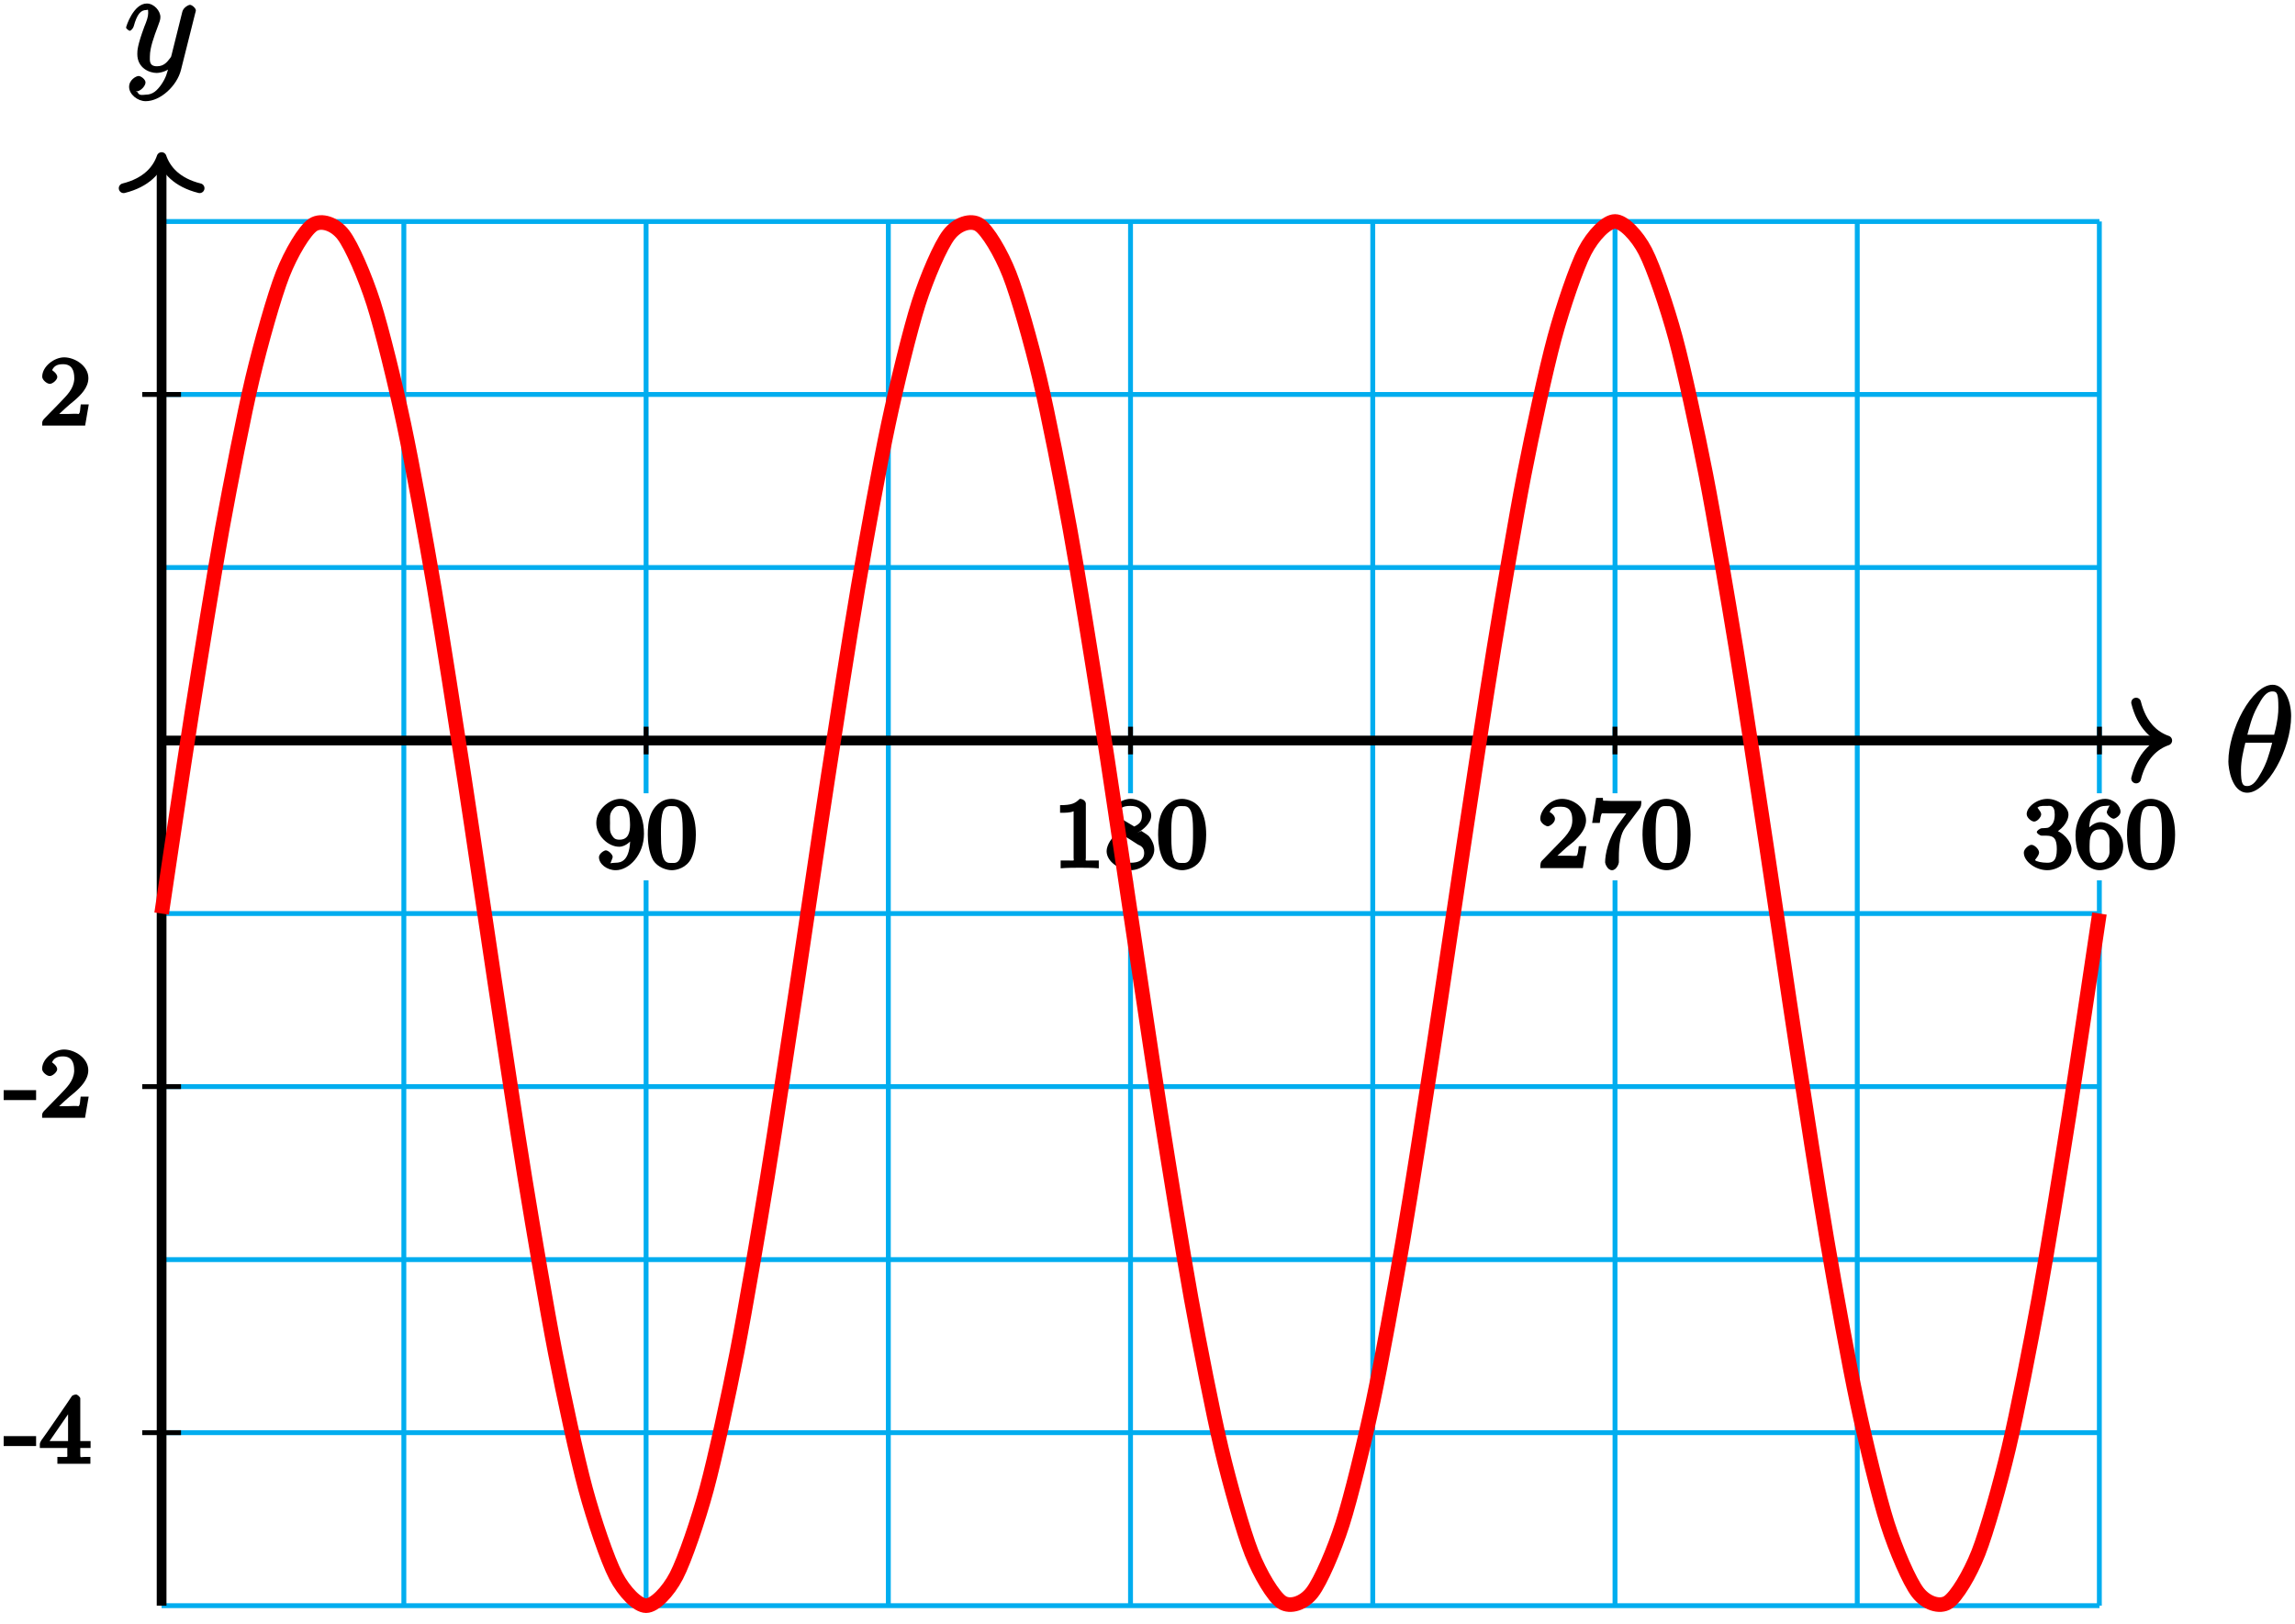
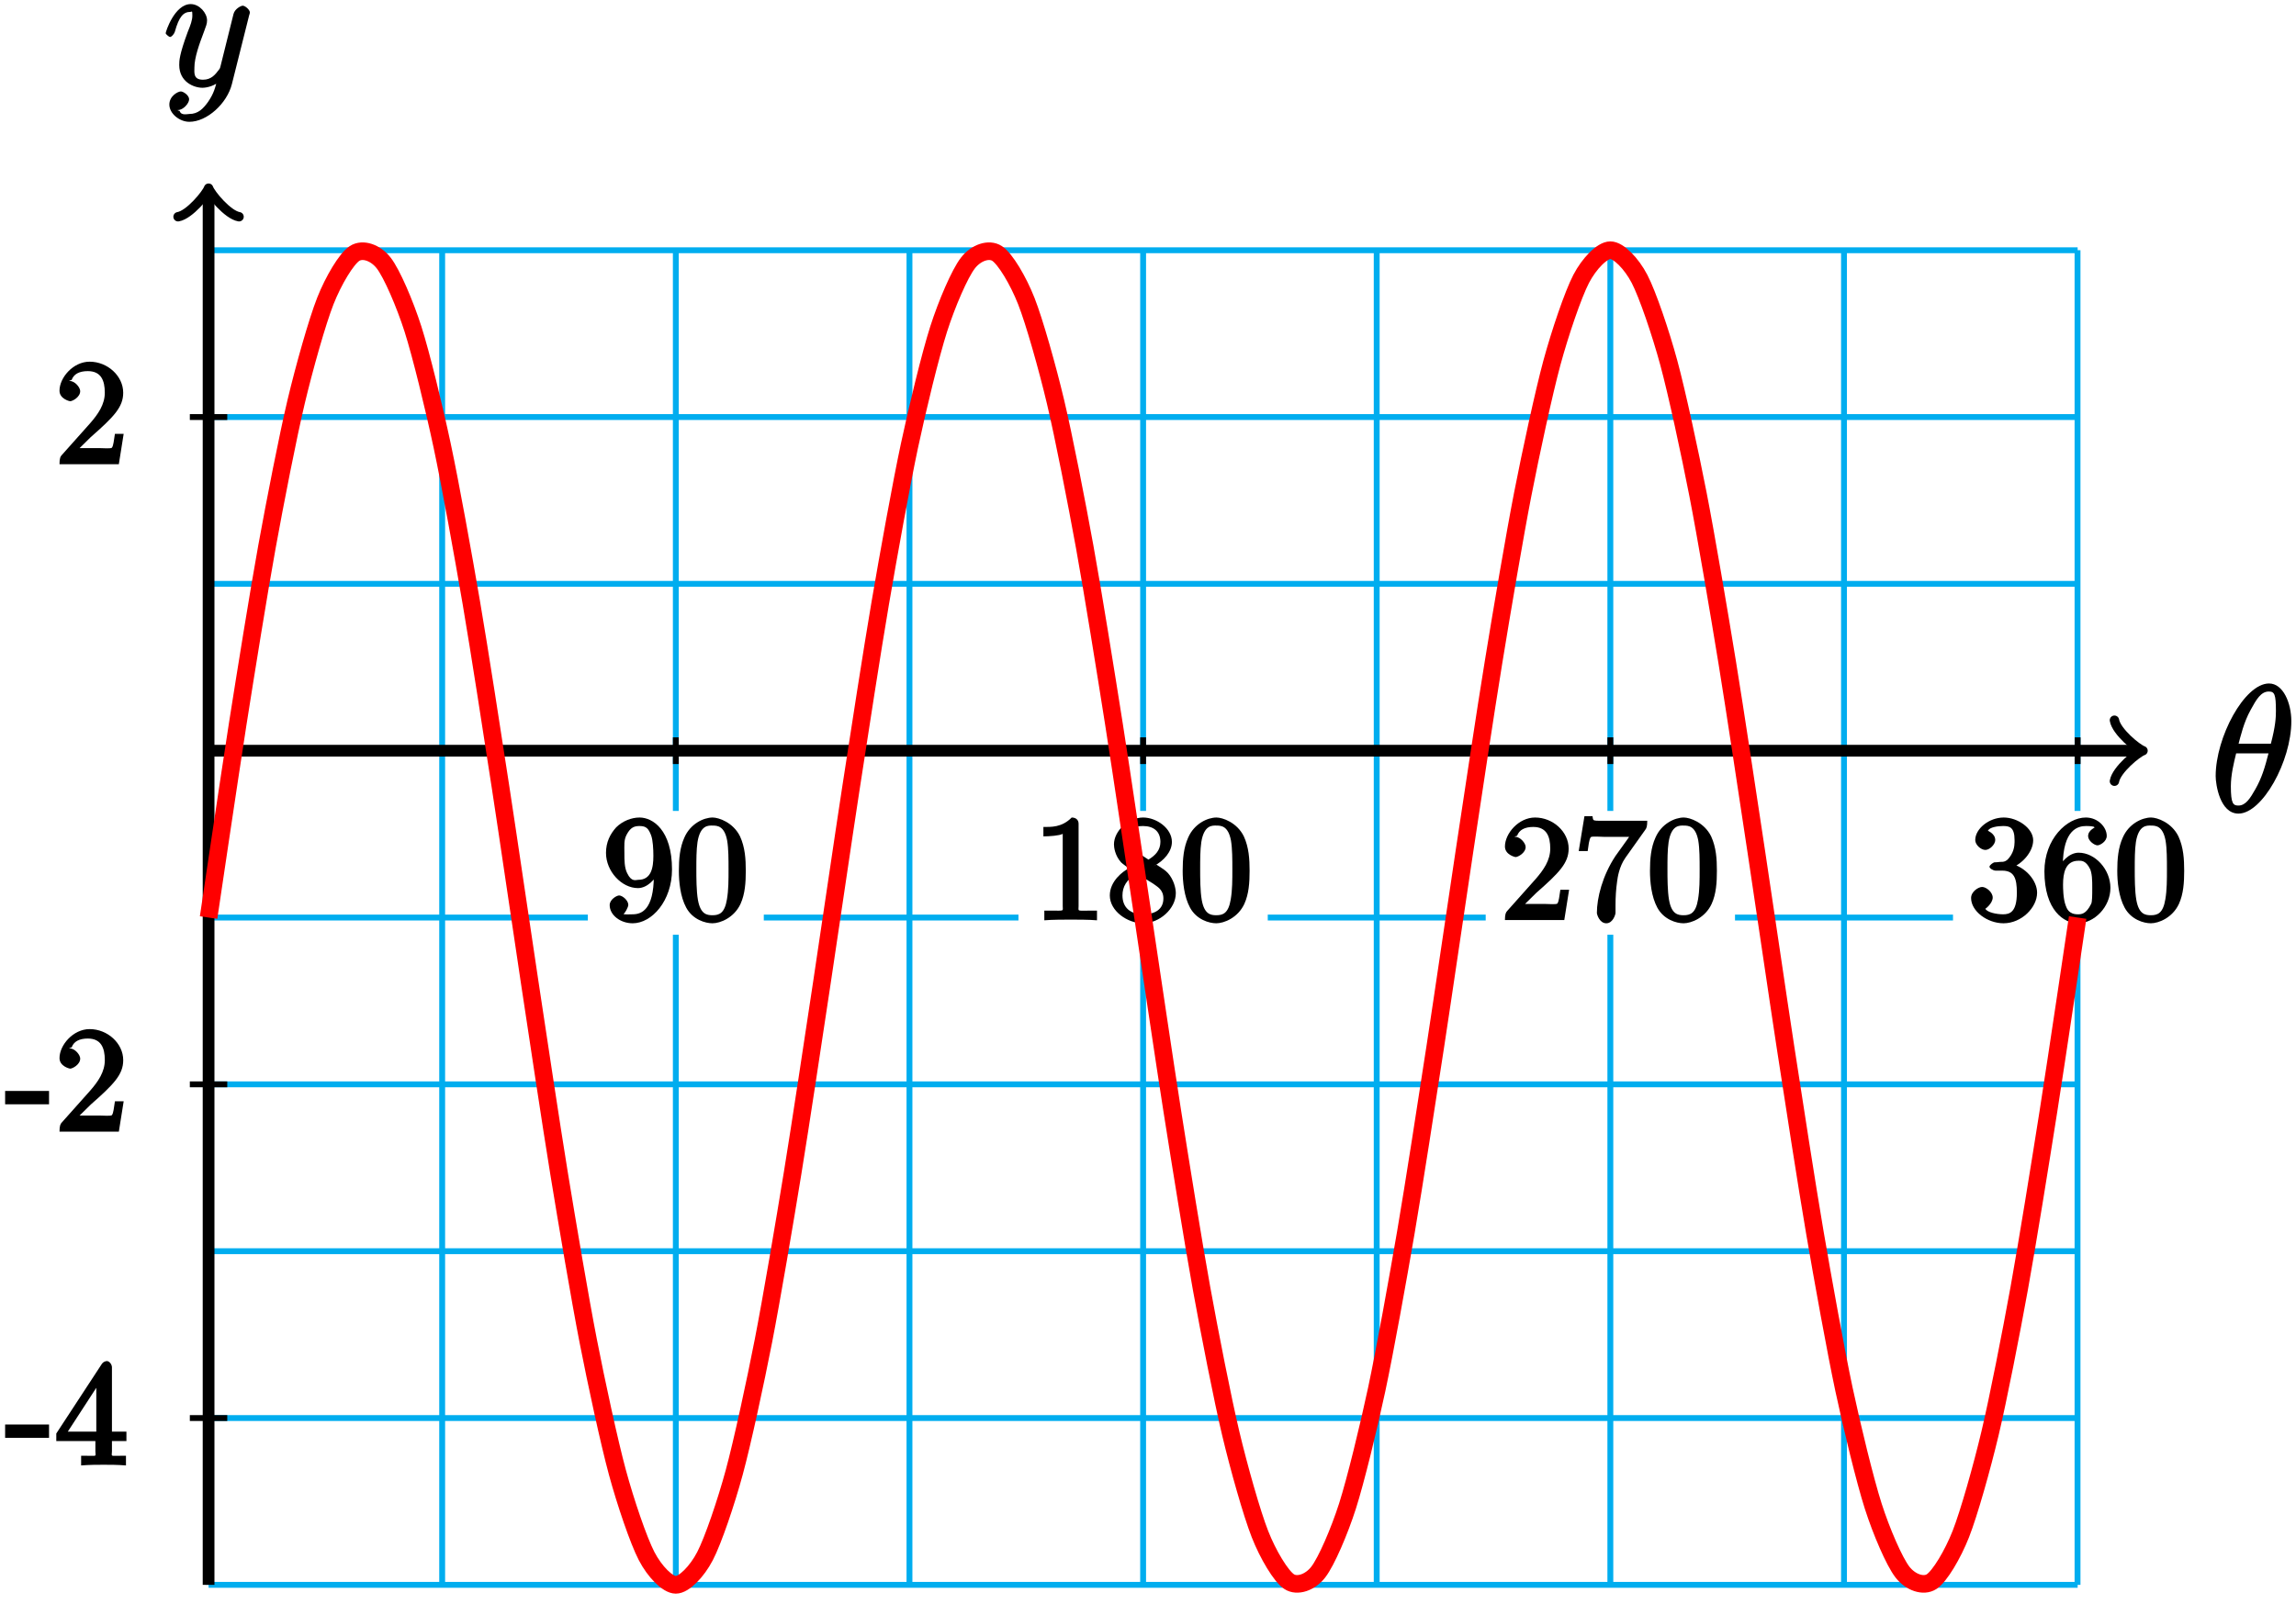
- <svg xmlns="http://www.w3.org/2000/svg" xmlns:xlink="http://www.w3.org/1999/xlink" width="188pt" height="133pt" viewBox="0 0 188 133" version="1.1">
+ <svg xmlns="http://www.w3.org/2000/svg" xmlns:xlink="http://www.w3.org/1999/xlink" width="156pt" height="109pt" viewBox="0 0 156 109" version="1.1">
  <defs>
    <g>
      <symbol overflow="visible" id="glyph0-0">
        <path style="stroke:none;" d="" />
      </symbol>
      <symbol overflow="visible" id="glyph0-1">
        <path style="stroke:none;" d="M 5.453 -6.156 C 5.453 -7.375 4.906 -8.719 3.938 -8.719 C 2.266 -8.719 0.312 -5.062 0.312 -2.422 C 0.312 -1.875 0.594 0.125 1.859 0.125 C 3.484 0.125 5.453 -3.438 5.453 -6.156 Z M 1.828 -4.469 C 2.016 -5.172 2.219 -6.078 2.688 -6.922 C 3.078 -7.641 3.391 -8.172 3.922 -8.172 C 4.312 -8.172 4.406 -7.984 4.406 -6.844 C 4.406 -6.406 4.375 -5.812 4.062 -4.625 L 1.859 -4.625 Z M 3.938 -4.109 C 3.641 -2.938 3.438 -2.297 3.016 -1.547 C 2.672 -0.938 2.359 -0.422 1.859 -0.422 C 1.5 -0.422 1.344 -0.547 1.344 -1.734 C 1.344 -2.516 1.547 -3.328 1.703 -3.969 L 3.906 -3.969 Z M 3.938 -4.109 " />
      </symbol>
      <symbol overflow="visible" id="glyph0-2">
        <path style="stroke:none;" d="M 3.031 1.094 C 2.703 1.547 2.359 1.906 1.766 1.906 C 1.625 1.906 1.203 2.031 1.109 1.703 C 0.906 1.641 0.969 1.641 0.984 1.641 C 1.344 1.641 1.75 1.188 1.75 0.906 C 1.75 0.641 1.359 0.375 1.188 0.375 C 0.984 0.375 0.406 0.688 0.406 1.266 C 0.406 1.875 1.094 2.438 1.766 2.438 C 2.969 2.438 4.328 1.188 4.656 -0.125 L 5.828 -4.797 C 5.844 -4.859 5.875 -4.922 5.875 -5 C 5.875 -5.172 5.562 -5.453 5.391 -5.453 C 5.281 -5.453 4.859 -5.25 4.766 -4.891 L 3.891 -1.375 C 3.828 -1.156 3.875 -1.25 3.781 -1.109 C 3.531 -0.781 3.266 -0.422 2.688 -0.422 C 2.016 -0.422 2.109 -0.922 2.109 -1.25 C 2.109 -1.922 2.438 -2.844 2.766 -3.703 C 2.891 -4.047 2.969 -4.219 2.969 -4.453 C 2.969 -4.953 2.453 -5.562 1.859 -5.562 C 0.766 -5.562 0.156 -3.688 0.156 -3.578 C 0.156 -3.531 0.375 -3.328 0.453 -3.328 C 0.562 -3.328 0.734 -3.531 0.781 -3.688 C 1.062 -4.703 1.359 -5.031 1.828 -5.031 C 1.938 -5.031 1.969 -5.172 1.969 -4.781 C 1.969 -4.469 1.844 -4.125 1.656 -3.672 C 1.078 -2.109 1.078 -1.703 1.078 -1.422 C 1.078 -0.281 2.062 0.125 2.656 0.125 C 3 0.125 3.531 -0.031 3.844 -0.344 L 3.688 -0.516 C 3.516 0.141 3.438 0.5 3.031 1.094 Z M 3.031 1.094 " />
      </symbol>
      <symbol overflow="visible" id="glyph1-0">
        <path style="stroke:none;" d="" />
      </symbol>
      <symbol overflow="visible" id="glyph1-1">
-         <path style="stroke:none;" d="M 2.938 -2.531 C 2.938 -0.594 2.203 -0.438 1.734 -0.438 C 1.562 -0.438 1.281 -0.406 1.312 -0.375 C 1.297 -0.375 1.5 -0.828 1.5 -0.906 C 1.5 -1.141 1.125 -1.453 0.938 -1.453 C 0.797 -1.453 0.375 -1.188 0.375 -0.891 C 0.375 -0.344 1.016 0.172 1.75 0.172 C 2.844 0.172 4.062 -1.094 4.062 -2.812 C 4.062 -4.875 2.953 -5.672 2.141 -5.672 C 1.188 -5.672 0.156 -4.75 0.156 -3.703 C 0.156 -2.672 1.125 -1.75 2.031 -1.75 C 2.594 -1.75 3.109 -2.281 3.312 -2.688 L 2.938 -2.688 Z M 2.062 -2.328 C 1.688 -2.328 1.578 -2.453 1.406 -2.734 C 1.234 -3.031 1.281 -3.297 1.281 -3.703 C 1.281 -4.172 1.234 -4.375 1.438 -4.703 C 1.641 -4.984 1.766 -5.094 2.141 -5.094 C 2.672 -5.094 2.766 -4.625 2.797 -4.578 C 2.906 -4.312 2.922 -3.703 2.922 -3.531 C 2.922 -2.906 2.766 -2.328 2.062 -2.328 Z M 2.062 -2.328 " />
+         <path style="stroke:none;" d="M 3.484 -3.328 L 3.484 -3.016 C 3.484 -0.672 2.625 -0.391 2.047 -0.391 C 1.875 -0.391 1.453 -0.359 1.422 -0.422 C 1.5 -0.422 1.75 -0.875 1.75 -1.031 C 1.75 -1.344 1.344 -1.672 1.125 -1.672 C 0.969 -1.672 0.484 -1.406 0.484 -1.016 C 0.484 -0.344 1.203 0.219 2.047 0.219 C 3.344 0.219 4.719 -1.297 4.719 -3.438 C 4.719 -6.125 3.406 -6.969 2.516 -6.969 C 1.969 -6.969 1.359 -6.734 0.922 -6.297 C 0.516 -5.844 0.234 -5.297 0.234 -4.562 C 0.234 -3.312 1.297 -2.172 2.406 -2.172 C 3.016 -2.172 3.594 -2.75 3.828 -3.328 Z M 2.422 -2.734 C 2.266 -2.734 1.969 -2.562 1.672 -3.188 C 1.484 -3.562 1.484 -4.062 1.484 -4.547 C 1.484 -5.078 1.438 -5.438 1.641 -5.812 C 1.906 -6.312 2.172 -6.391 2.516 -6.391 C 2.984 -6.391 3.125 -6.203 3.297 -5.766 C 3.422 -5.438 3.453 -4.812 3.453 -4.359 C 3.453 -3.531 3.297 -2.734 2.422 -2.734 Z M 2.422 -2.734 " />
      </symbol>
      <symbol overflow="visible" id="glyph1-2">
-         <path style="stroke:none;" d="M 4.078 -2.719 C 4.078 -3.578 3.938 -4.219 3.672 -4.734 C 3.328 -5.438 2.547 -5.672 2.109 -5.672 C 1.109 -5.672 0.609 -4.859 0.5 -4.641 L 0.438 -4.516 C 0.156 -3.922 0.141 -3.141 0.141 -2.719 C 0.141 -2.203 0.219 -1.266 0.594 -0.625 C 0.969 -0.047 1.688 0.172 2.109 0.172 C 2.5 0.172 3.312 -0.016 3.703 -0.797 C 4 -1.375 4.078 -2.203 4.078 -2.719 Z M 2.109 -0.422 C 1.844 -0.422 1.469 -0.359 1.312 -1.203 C 1.219 -1.656 1.219 -2.406 1.219 -2.828 C 1.219 -3.375 1.219 -3.922 1.312 -4.359 C 1.469 -5.172 1.906 -5.078 2.109 -5.078 C 2.375 -5.078 2.734 -5.125 2.906 -4.406 C 3 -3.953 3 -3.359 3 -2.828 C 3 -2.344 3 -1.641 2.906 -1.188 C 2.734 -0.344 2.375 -0.422 2.109 -0.422 Z M 2.109 -0.422 " />
+         <path style="stroke:none;" d="M 4.75 -3.344 C 4.75 -4.141 4.703 -4.938 4.359 -5.688 C 3.891 -6.641 2.906 -6.969 2.5 -6.969 C 1.891 -6.969 0.984 -6.547 0.578 -5.609 C 0.266 -4.922 0.203 -4.141 0.203 -3.344 C 0.203 -2.609 0.297 -1.594 0.703 -0.844 C 1.141 -0.031 2 0.219 2.484 0.219 C 3.016 0.219 3.953 -0.156 4.391 -1.094 C 4.703 -1.781 4.75 -2.562 4.75 -3.344 Z M 2.484 -0.328 C 2.094 -0.328 1.672 -0.406 1.5 -1.359 C 1.391 -1.969 1.391 -2.875 1.391 -3.469 C 1.391 -4.109 1.391 -4.766 1.469 -5.297 C 1.656 -6.484 2.234 -6.422 2.484 -6.422 C 2.812 -6.422 3.297 -6.406 3.484 -5.406 C 3.578 -4.859 3.578 -4.094 3.578 -3.469 C 3.578 -2.719 3.578 -2.047 3.469 -1.406 C 3.312 -0.453 2.938 -0.328 2.484 -0.328 Z M 2.484 -0.328 " />
      </symbol>
      <symbol overflow="visible" id="glyph1-3">
-         <path style="stroke:none;" d="M 2.688 -5.266 C 2.688 -5.469 2.484 -5.672 2.188 -5.672 C 1.812 -5.297 1.516 -5.156 0.578 -5.156 L 0.578 -4.531 C 0.984 -4.531 1.406 -4.531 1.688 -4.656 L 1.688 -0.844 C 1.688 -0.547 1.844 -0.625 1.094 -0.625 L 0.625 -0.625 L 0.625 0.016 C 1.141 -0.031 1.828 -0.031 2.188 -0.031 C 2.547 -0.031 3.234 -0.031 3.75 0.016 L 3.75 -0.625 L 3.281 -0.625 C 2.531 -0.625 2.688 -0.547 2.688 -0.844 Z M 2.688 -5.266 " />
+         <path style="stroke:none;" d="M 3.094 -6.547 C 3.094 -6.781 2.938 -6.969 2.625 -6.969 C 1.953 -6.281 1.203 -6.328 0.703 -6.328 L 0.703 -5.688 C 1.094 -5.688 1.797 -5.734 2.016 -5.859 L 2.016 -0.953 C 2.016 -0.594 2.156 -0.641 1.266 -0.641 L 0.766 -0.641 L 0.766 0.016 C 1.297 -0.031 2.156 -0.031 2.562 -0.031 C 2.953 -0.031 3.828 -0.031 4.344 0.016 L 4.344 -0.641 L 3.859 -0.641 C 2.953 -0.641 3.094 -0.578 3.094 -0.953 Z M 3.094 -6.547 " />
      </symbol>
      <symbol overflow="visible" id="glyph1-4">
-         <path style="stroke:none;" d="M 2.641 -2.875 C 3.094 -3.094 3.812 -3.672 3.812 -4.297 C 3.812 -5.047 2.859 -5.672 2.125 -5.672 C 1.281 -5.672 0.391 -4.906 0.391 -4.156 C 0.391 -3.859 0.562 -3.453 0.75 -3.234 C 0.891 -3.062 0.922 -3.047 1.172 -2.891 C 0.562 -2.609 0.156 -1.844 0.156 -1.391 C 0.156 -0.516 1.234 0.172 2.109 0.172 C 3.078 0.172 4.062 -0.672 4.062 -1.516 C 4.062 -2.031 3.734 -2.484 3.609 -2.625 C 3.469 -2.75 3.453 -2.75 3 -3.047 Z M 1.531 -3.938 C 1.312 -4.078 1.172 -4.172 1.172 -4.453 C 1.172 -4.953 1.531 -5.094 2.109 -5.094 C 2.719 -5.094 3.047 -4.859 3.047 -4.297 C 3.047 -3.828 2.875 -3.625 2.422 -3.406 Z M 1.672 -2.594 C 1.703 -2.578 2.609 -2.016 2.734 -1.922 C 2.875 -1.859 3.234 -1.734 3.234 -1.25 C 3.234 -0.641 2.766 -0.438 2.125 -0.438 C 1.406 -0.438 0.984 -0.734 0.984 -1.391 C 0.984 -1.984 1.25 -2.281 1.781 -2.531 Z M 1.672 -2.594 " />
+         <path style="stroke:none;" d="M 1.75 -4.828 C 1.281 -5.141 1.297 -5.359 1.297 -5.516 C 1.297 -6.125 1.781 -6.391 2.484 -6.391 C 3.203 -6.391 3.672 -6.031 3.672 -5.312 C 3.672 -4.75 3.328 -4.391 2.859 -4.109 Z M 3.203 -3.656 C 3.922 -4.031 4.453 -4.656 4.453 -5.312 C 4.453 -6.234 3.406 -6.969 2.5 -6.969 C 1.5 -6.969 0.516 -6.062 0.516 -5.141 C 0.516 -4.953 0.578 -4.391 1 -3.922 C 1.109 -3.812 1.469 -3.562 1.531 -3.516 C 1.141 -3.328 0.234 -2.656 0.234 -1.672 C 0.234 -0.609 1.438 0.219 2.484 0.219 C 3.609 0.219 4.719 -0.766 4.719 -1.828 C 4.719 -2.188 4.562 -2.766 4.188 -3.188 C 4 -3.391 3.844 -3.484 3.406 -3.766 Z M 1.953 -3.234 L 3.188 -2.469 C 3.453 -2.266 3.875 -2.078 3.875 -1.469 C 3.875 -0.734 3.312 -0.391 2.5 -0.391 C 1.641 -0.391 1.094 -0.844 1.094 -1.672 C 1.094 -2.25 1.359 -2.766 2.078 -3.156 Z M 1.953 -3.234 " />
      </symbol>
      <symbol overflow="visible" id="glyph1-5">
-         <path style="stroke:none;" d="M 2.375 -1.688 C 2.5 -1.797 2.844 -2.062 2.969 -2.172 C 3.453 -2.625 3.984 -3.203 3.984 -3.922 C 3.984 -4.875 3 -5.672 2.016 -5.672 C 1.047 -5.672 0.234 -4.75 0.234 -4.047 C 0.234 -3.656 0.734 -3.422 0.844 -3.422 C 1.016 -3.422 1.438 -3.719 1.438 -4.031 C 1.438 -4.438 0.859 -4.625 1.016 -4.625 C 1.172 -5.016 1.531 -5.031 1.922 -5.031 C 2.656 -5.031 2.859 -4.594 2.859 -3.922 C 2.859 -3.094 2.328 -2.609 1.391 -1.656 L 0.375 -0.609 C 0.281 -0.531 0.234 -0.375 0.234 0 L 3.719 0 L 4.016 -1.797 L 3.391 -1.797 C 3.344 -1.453 3.328 -1.172 3.234 -1.031 C 3.188 -0.969 2.719 -1.016 2.594 -1.016 L 1.172 -1.016 L 1.297 -0.703 Z M 2.375 -1.688 " />
+         <path style="stroke:none;" d="M 1.391 -0.812 L 2.438 -1.844 C 4 -3.219 4.641 -3.875 4.641 -4.859 C 4.641 -6 3.578 -6.969 2.359 -6.969 C 1.234 -6.969 0.312 -5.875 0.312 -5 C 0.312 -4.438 1 -4.281 1.031 -4.281 C 1.203 -4.281 1.719 -4.562 1.719 -4.969 C 1.719 -5.219 1.359 -5.656 1.016 -5.656 C 0.938 -5.656 0.922 -5.656 1.141 -5.734 C 1.281 -6.125 1.656 -6.328 2.234 -6.328 C 3.141 -6.328 3.391 -5.688 3.391 -4.859 C 3.391 -4.062 2.938 -3.406 2.391 -2.781 L 0.484 -0.641 C 0.375 -0.531 0.312 -0.406 0.312 0 L 4.344 0 L 4.672 -2.062 L 4.078 -2.062 C 4 -1.594 3.984 -1.281 3.875 -1.125 C 3.812 -1.047 3.281 -1.094 3.062 -1.094 L 1.266 -1.094 Z M 1.391 -0.812 " />
      </symbol>
      <symbol overflow="visible" id="glyph1-6">
-         <path style="stroke:none;" d="M 4.156 -4.906 C 4.234 -5 4.281 -5.141 4.281 -5.5 L 2.078 -5.5 C 1.875 -5.5 1.641 -5.5 1.438 -5.516 C 1.016 -5.547 1.188 -5.438 1.125 -5.75 L 0.578 -5.75 L 0.25 -3.703 L 0.875 -3.703 C 0.922 -4.016 0.953 -4.438 1.078 -4.5 C 1.016 -4.484 1.625 -4.484 1.734 -4.484 L 3.047 -4.484 L 2.469 -3.688 C 1.562 -2.484 1.312 -1.094 1.312 -0.469 C 1.312 -0.375 1.5 0.172 1.875 0.172 C 2.25 0.172 2.438 -0.375 2.438 -0.469 L 2.438 -0.859 C 2.438 -2 2.578 -2.812 2.969 -3.328 Z M 4.156 -4.906 " />
+         <path style="stroke:none;" d="M 4.859 -6.125 C 4.953 -6.234 5 -6.375 5 -6.75 L 2.406 -6.75 C 1.203 -6.75 1.344 -6.703 1.281 -7.062 L 0.734 -7.062 L 0.344 -4.688 L 0.953 -4.688 C 1 -5 1.047 -5.516 1.172 -5.641 C 1.25 -5.703 1.906 -5.656 2.031 -5.656 L 3.766 -5.656 C 3.859 -5.766 3.078 -4.688 2.844 -4.359 C 1.953 -3.016 1.578 -1.5 1.578 -0.484 C 1.578 -0.391 1.75 0.219 2.219 0.219 C 2.672 0.219 2.844 -0.391 2.844 -0.484 L 2.844 -1 C 2.844 -1.547 2.875 -2.094 2.953 -2.625 C 2.984 -2.859 3.078 -3.609 3.516 -4.234 Z M 4.859 -6.125 " />
      </symbol>
      <symbol overflow="visible" id="glyph1-7">
-         <path style="stroke:none;" d="M 2.016 -2.656 C 2.641 -2.656 2.859 -2.375 2.859 -1.547 C 2.859 -0.547 2.484 -0.438 2.062 -0.438 C 1.625 -0.438 1.141 -0.547 1.078 -0.656 C 1.031 -0.656 1.406 -1.016 1.406 -1.281 C 1.406 -1.531 1.047 -1.906 0.781 -1.906 C 0.578 -1.906 0.156 -1.578 0.156 -1.266 C 0.156 -0.516 1.156 0.172 2.078 0.172 C 3.125 0.172 4.062 -0.75 4.062 -1.547 C 4.062 -2.203 3.344 -3 2.531 -3.172 L 2.531 -2.812 C 3.156 -3.031 3.812 -3.75 3.812 -4.391 C 3.812 -5.031 2.922 -5.672 2.094 -5.672 C 1.234 -5.672 0.391 -5.016 0.391 -4.422 C 0.391 -4.125 0.781 -3.812 1 -3.812 C 1.25 -3.812 1.578 -4.172 1.578 -4.406 C 1.578 -4.688 1.141 -4.984 1.328 -4.984 C 1.438 -5.125 1.922 -5.094 2.062 -5.094 C 2.266 -5.094 2.688 -5.219 2.688 -4.391 C 2.688 -3.828 2.516 -3.625 2.406 -3.5 C 2.156 -3.25 2.109 -3.297 1.625 -3.266 C 1.469 -3.25 1.219 -3.062 1.219 -2.953 C 1.219 -2.844 1.484 -2.656 1.625 -2.656 Z M 2.016 -2.656 " />
+         <path style="stroke:none;" d="M 2.891 -3.516 C 3.703 -3.781 4.453 -4.641 4.453 -5.422 C 4.453 -6.234 3.406 -6.969 2.453 -6.969 C 1.453 -6.969 0.516 -6.203 0.516 -5.438 C 0.516 -5.109 0.906 -4.766 1.203 -4.766 C 1.5 -4.766 1.875 -5.141 1.875 -5.438 C 1.875 -5.938 1.234 -6.094 1.391 -6.094 C 1.516 -6.312 2.047 -6.391 2.406 -6.391 C 2.828 -6.391 3.188 -6.328 3.188 -5.438 C 3.188 -5.312 3.219 -4.859 2.953 -4.422 C 2.656 -3.938 2.453 -3.953 2.203 -3.953 C 2.125 -3.938 1.891 -3.922 1.812 -3.922 C 1.734 -3.906 1.484 -3.734 1.484 -3.625 C 1.484 -3.516 1.734 -3.359 1.906 -3.359 L 2.344 -3.359 C 3.156 -3.359 3.344 -2.844 3.344 -1.859 C 3.344 -0.516 2.844 -0.391 2.406 -0.391 C 1.969 -0.391 1.344 -0.516 1.203 -0.766 C 1.219 -0.766 1.703 -1.141 1.703 -1.531 C 1.703 -1.891 1.266 -2.25 0.984 -2.25 C 0.734 -2.25 0.234 -1.938 0.234 -1.5 C 0.234 -0.594 1.344 0.219 2.438 0.219 C 3.656 0.219 4.719 -0.844 4.719 -1.859 C 4.719 -2.688 3.922 -3.625 2.891 -3.844 Z M 2.891 -3.516 " />
      </symbol>
      <symbol overflow="visible" id="glyph1-8">
-         <path style="stroke:none;" d="M 1.281 -2.828 C 1.281 -3.484 1.281 -3.938 1.562 -4.422 C 1.812 -4.828 2.094 -5.094 2.594 -5.094 C 2.75 -5.094 2.984 -5.125 2.969 -5.141 C 2.938 -5.141 2.719 -4.688 2.719 -4.594 C 2.719 -4.359 3.094 -4.047 3.281 -4.047 C 3.422 -4.047 3.844 -4.312 3.844 -4.609 C 3.844 -5.094 3.297 -5.672 2.578 -5.672 C 1.469 -5.672 0.156 -4.438 0.156 -2.703 C 0.156 -0.547 1.359 0.172 2.125 0.172 C 2.516 0.172 3.047 0.016 3.406 -0.328 C 3.734 -0.641 4.062 -1.109 4.062 -1.797 C 4.062 -2.844 3.078 -3.766 2.203 -3.766 C 1.625 -3.766 1.094 -3.219 0.906 -2.828 Z M 2.125 -0.438 C 1.703 -0.438 1.562 -0.672 1.453 -0.906 C 1.266 -1.266 1.312 -1.672 1.312 -1.969 C 1.312 -2.766 1.547 -3.172 2.172 -3.172 C 2.562 -3.172 2.672 -3.016 2.828 -2.734 C 2.984 -2.453 2.938 -2.219 2.938 -1.812 C 2.938 -1.406 2.984 -1.172 2.828 -0.891 C 2.625 -0.531 2.484 -0.438 2.125 -0.438 Z M 2.125 -0.438 " />
+         <path style="stroke:none;" d="M 1.484 -3.422 L 1.484 -3.672 C 1.484 -6.188 2.547 -6.391 3.062 -6.391 C 3.297 -6.391 3.594 -6.375 3.625 -6.312 C 3.781 -6.312 3.203 -6.156 3.203 -5.703 C 3.203 -5.391 3.625 -5.078 3.844 -5.078 C 4 -5.078 4.469 -5.328 4.469 -5.719 C 4.469 -6.312 3.875 -6.969 3.047 -6.969 C 1.766 -6.969 0.234 -5.516 0.234 -3.312 C 0.234 -0.641 1.578 0.219 2.5 0.219 C 3.609 0.219 4.719 -0.875 4.719 -2.188 C 4.719 -3.453 3.672 -4.578 2.562 -4.578 C 1.891 -4.578 1.328 -3.906 1.141 -3.422 Z M 2.5 -0.391 C 1.875 -0.391 1.75 -0.812 1.688 -0.969 C 1.5 -1.438 1.5 -2.234 1.5 -2.406 C 1.5 -3.188 1.656 -4.031 2.547 -4.031 C 2.719 -4.031 3.047 -4.078 3.344 -3.453 L 3.297 -3.562 C 3.484 -3.203 3.484 -2.688 3.484 -2.203 C 3.484 -1.719 3.484 -1.219 3.406 -1.094 C 3.062 -0.391 2.734 -0.391 2.5 -0.391 Z M 2.5 -0.391 " />
      </symbol>
-       <symbol overflow="visible" id="glyph2-0">
-         <path style="stroke:none;" d="" />
+       <symbol overflow="visible" id="glyph1-9">
+         <path style="stroke:none;" d="M 2.922 -2.031 L 2.922 -2.766 L -0.062 -2.766 L -0.062 -1.859 L 2.922 -1.859 Z M 2.922 -2.031 " />
      </symbol>
-       <symbol overflow="visible" id="glyph2-1">
-         <path style="stroke:none;" d="M -0.109 -2.141 L -0.109 -1.469 L 2.547 -1.469 L 2.547 -2.281 L -0.109 -2.281 Z M -0.109 -2.141 " />
-       </symbol>
-       <symbol overflow="visible" id="glyph2-2">
-         <path style="stroke:none;" d="M 0.234 -1.312 L 2.281 -1.312 L 2.281 -0.812 C 2.281 -0.5 2.422 -0.578 1.469 -0.578 L 1.469 -0.016 L 4.172 -0.016 L 4.172 -0.578 L 3.719 -0.578 C 3.344 -0.578 3.344 -0.453 3.344 -0.812 L 3.344 -1.312 L 4.188 -1.312 L 4.188 -1.875 L 3.344 -1.875 L 3.344 -5.375 C 3.344 -5.469 3.125 -5.688 3 -5.688 C 2.922 -5.688 2.719 -5.641 2.656 -5.562 C 2.484 -5.312 2.312 -5.047 2.141 -4.797 C 1.469 -3.844 0.844 -2.875 0.156 -1.938 C 0.109 -1.859 0.031 -1.719 0.031 -1.625 C 0.031 -1.562 0.031 -1.516 0.031 -1.312 Z M 0.656 -1.625 L 2.672 -4.547 L 2.344 -4.656 L 2.344 -1.875 L 0.828 -1.875 Z M 0.656 -1.625 " />
-       </symbol>
-       <symbol overflow="visible" id="glyph2-3">
-         <path style="stroke:none;" d="M 0.969 -4.406 C 1.125 -4.891 1.422 -5.047 1.922 -5.047 C 2.641 -5.047 2.844 -4.547 2.844 -3.906 L 2.844 -3.812 C 2.781 -3 2.25 -2.516 1.719 -1.953 L 1.141 -1.359 C 0.891 -1.109 0.656 -0.859 0.406 -0.609 C 0.328 -0.531 0.219 -0.391 0.219 -0.266 L 0.219 -0.016 L 3.734 -0.016 L 4.031 -1.75 L 3.375 -1.75 C 3.312 -1.359 3.344 -1.094 3.219 -0.984 C 3.156 -0.938 3.172 -0.984 3.031 -0.984 L 2.781 -0.984 C 2.516 -0.969 2.234 -0.969 1.969 -0.969 L 1.609 -0.969 C 1.812 -1.156 2.297 -1.625 2.828 -2.047 C 3.359 -2.5 4 -3.125 4 -3.906 C 4 -4.938 2.859 -5.609 2.016 -5.609 C 1.219 -5.609 0.25 -4.891 0.219 -4.062 L 0.219 -4.016 C 0.219 -3.766 0.594 -3.438 0.844 -3.438 C 1.078 -3.438 1.453 -3.766 1.453 -4 C 1.453 -4.281 1.031 -4.562 1.016 -4.562 Z M 0.969 -4.406 " />
+       <symbol overflow="visible" id="glyph1-10">
+         <path style="stroke:none;" d="M 2.75 -1.797 L 2.75 -0.938 C 2.75 -0.578 2.906 -0.641 2.172 -0.641 L 1.781 -0.641 L 1.781 0.016 C 2.375 -0.031 2.891 -0.031 3.312 -0.031 C 3.734 -0.031 4.25 -0.031 4.828 0.016 L 4.828 -0.641 L 4.453 -0.641 C 3.719 -0.641 3.875 -0.578 3.875 -0.938 L 3.875 -1.641 L 4.859 -1.641 L 4.859 -2.281 L 3.875 -2.281 L 3.875 -6.656 C 3.875 -6.844 3.703 -7.078 3.531 -7.078 C 3.453 -7.078 3.297 -7.031 3.203 -6.906 L 0.094 -2.156 L 0.094 -1.641 L 2.75 -1.641 Z M 2.984 -2.281 L 0.875 -2.281 L 3.109 -5.719 L 2.812 -5.828 L 2.812 -2.281 Z M 2.984 -2.281 " />
      </symbol>
    </g>
  </defs>
  <g id="surface1">
-     <path style="fill:none;stroke-width:0.399;stroke-linecap:butt;stroke-linejoin:miter;stroke:rgb(0%,67.839%,93.729%);stroke-opacity:1;stroke-miterlimit:10;" d="M -0.002 -70.867 L 158.74 -70.867 M -0.002 -56.695 L 158.74 -56.695 M -0.002 -42.52 L 158.74 -42.52 M -0.002 -28.348 L 158.74 -28.348 M -0.002 -14.172 L 158.74 -14.172 M -0.002 -0 L 158.74 -0 M -0.002 14.172 L 158.74 14.172 M -0.002 28.348 L 158.74 28.348 M -0.002 42.515 L 158.74 42.515 M -0.002 -70.867 L -0.002 42.519 M 19.842 -70.867 L 19.842 42.519 M 39.686 -70.867 L 39.686 42.519 M 59.53 -70.867 L 59.53 42.519 M 79.369 -70.867 L 79.369 42.519 M 99.213 -70.867 L 99.213 42.519 M 119.057 -70.867 L 119.057 42.519 M 138.901 -70.867 L 138.901 42.519 M 158.733 -70.867 L 158.733 42.519 " transform="matrix(1,0,0,-1,13.24,60.66)" />
-     <path style="fill:none;stroke-width:0.797;stroke-linecap:butt;stroke-linejoin:miter;stroke:rgb(0%,0%,0%);stroke-opacity:1;stroke-miterlimit:10;" d="M -0.002 -0 L 163.897 -0 " transform="matrix(1,0,0,-1,13.24,60.66)" />
-     <path style="fill:none;stroke-width:0.797;stroke-linecap:round;stroke-linejoin:round;stroke:rgb(0%,0%,0%);stroke-opacity:1;stroke-miterlimit:10;" d="M -2.551 3.109 C -2.083 1.246 -1.048 0.363 -0.001 -0 C -1.048 -0.363 -2.083 -1.246 -2.551 -3.11 " transform="matrix(1,0,0,-1,177.5358,60.66)" />
+     <path style="fill:none;stroke-width:0.399;stroke-linecap:butt;stroke-linejoin:miter;stroke:rgb(0%,67.839%,93.729%);stroke-opacity:1;stroke-miterlimit:10;" d="M 0.002 -56.691 L 126.994 -56.691 M 0.002 -45.355 L 126.994 -45.355 M 0.002 -34.015 L 126.994 -34.015 M 0.002 -22.675 L 126.994 -22.675 M 0.002 -11.339 L 126.994 -11.339 M 0.002 0 L 126.994 0 M 0.002 11.34 L 126.994 11.34 M 0.002 22.676 L 126.994 22.676 M 0.002 34.012 L 126.994 34.012 M 0.002 -56.691 L 0.002 34.016 M 15.873 -56.691 L 15.873 34.016 M 31.748 -56.691 L 31.748 34.016 M 47.623 -56.691 L 47.623 34.016 M 63.498 -56.691 L 63.498 34.016 M 79.369 -56.691 L 79.369 34.016 M 95.244 -56.691 L 95.244 34.016 M 111.119 -56.691 L 111.119 34.016 M 126.986 -56.691 L 126.986 34.016 " transform="matrix(1,0,0,-1,14.17,51.02)" />
+     <path style="fill:none;stroke-width:0.797;stroke-linecap:butt;stroke-linejoin:miter;stroke:rgb(0%,0%,0%);stroke-opacity:1;stroke-miterlimit:10;" d="M 0.002 0 L 131.049 0 " transform="matrix(1,0,0,-1,14.17,51.02)" />
+     <path style="fill:none;stroke-width:0.638;stroke-linecap:round;stroke-linejoin:round;stroke:rgb(0%,0%,0%);stroke-opacity:1;stroke-miterlimit:10;" d="M -1.554 2.071 C -1.425 1.293 0.001 0.129 0.387 0 C 0.001 -0.128 -1.425 -1.296 -1.554 -2.074 " transform="matrix(1,0,0,-1,145.2181,51.02)" />
    <g style="fill:rgb(0%,0%,0%);fill-opacity:1;">
-       <use xlink:href="#glyph0-1" x="182.23" y="64.81" />
+       <use xlink:href="#glyph0-1" x="150.23" y="55.17" />
    </g>
-     <path style="fill:none;stroke-width:0.797;stroke-linecap:butt;stroke-linejoin:miter;stroke:rgb(0%,0%,0%);stroke-opacity:1;stroke-miterlimit:10;" d="M -0.002 -70.867 L -0.002 47.394 " transform="matrix(1,0,0,-1,13.24,60.66)" />
-     <path style="fill:none;stroke-width:0.797;stroke-linecap:round;stroke-linejoin:round;stroke:rgb(0%,0%,0%);stroke-opacity:1;stroke-miterlimit:10;" d="M -2.549 3.111 C -2.084 1.244 -1.045 0.361 0.002 0.002 C -1.045 -0.362 -2.084 -1.244 -2.549 -3.112 " transform="matrix(0,-1,-1,0,13.24,12.86903)" />
+     <path style="fill:none;stroke-width:0.797;stroke-linecap:butt;stroke-linejoin:miter;stroke:rgb(0%,0%,0%);stroke-opacity:1;stroke-miterlimit:10;" d="M 0.002 -56.691 L 0.002 37.844 " transform="matrix(1,0,0,-1,14.17,51.02)" />
+     <path style="fill:none;stroke-width:0.638;stroke-linecap:round;stroke-linejoin:round;stroke:rgb(0%,0%,0%);stroke-opacity:1;stroke-miterlimit:10;" d="M -1.554 2.072 C -1.425 1.295 0.001 0.131 0.387 -0.002 C 0.001 -0.131 -1.425 -1.295 -1.554 -2.072 " transform="matrix(0,-1,-1,0,14.17,13.17637)" />
    <g style="fill:rgb(0%,0%,0%);fill-opacity:1;">
-       <use xlink:href="#glyph0-2" x="10.17" y="5.85" />
+       <use xlink:href="#glyph0-2" x="11.1" y="5.84" />
    </g>
-     <path style="fill:none;stroke-width:0.399;stroke-linecap:butt;stroke-linejoin:miter;stroke:rgb(0%,0%,0%);stroke-opacity:1;stroke-miterlimit:10;" d="M 39.686 1.133 L 39.686 -1.133 " transform="matrix(1,0,0,-1,13.24,60.66)" />
-     <path style=" stroke:none;fill-rule:nonzero;fill:rgb(100%,100%,100%);fill-opacity:1;" d="M 47.695 72.109 L 58.156 72.109 L 58.156 64.98 L 47.695 64.98 Z M 47.695 72.109 " />
+     <path style="fill:none;stroke-width:0.399;stroke-linecap:butt;stroke-linejoin:miter;stroke:rgb(0%,0%,0%);stroke-opacity:1;stroke-miterlimit:10;" d="M 31.748 0.907 L 31.748 -0.906 " transform="matrix(1,0,0,-1,14.17,51.02)" />
+     <path style=" stroke:none;fill-rule:nonzero;fill:rgb(100%,100%,100%);fill-opacity:1;" d="M 39.941 63.527 L 51.895 63.527 L 51.895 55.113 L 39.941 55.113 Z M 39.941 63.527 " />
    <g style="fill:rgb(0%,0%,0%);fill-opacity:1;">
-       <use xlink:href="#glyph1-1" x="48.69" y="71.11" />
-       <use xlink:href="#glyph1-2" x="52.924" y="71.11" />
+       <use xlink:href="#glyph1-1" x="40.94" y="62.53" />
+       <use xlink:href="#glyph1-2" x="45.922" y="62.53" />
    </g>
-     <path style="fill:none;stroke-width:0.399;stroke-linecap:butt;stroke-linejoin:miter;stroke:rgb(0%,0%,0%);stroke-opacity:1;stroke-miterlimit:10;" d="M 79.369 1.133 L 79.369 -1.133 " transform="matrix(1,0,0,-1,13.24,60.66)" />
-     <path style=" stroke:none;fill-rule:nonzero;fill:rgb(100%,100%,100%);fill-opacity:1;" d="M 85.262 72.109 L 99.957 72.109 L 99.957 64.98 L 85.262 64.98 Z M 85.262 72.109 " />
+     <path style="fill:none;stroke-width:0.399;stroke-linecap:butt;stroke-linejoin:miter;stroke:rgb(0%,0%,0%);stroke-opacity:1;stroke-miterlimit:10;" d="M 63.498 0.907 L 63.498 -0.906 " transform="matrix(1,0,0,-1,14.17,51.02)" />
+     <path style=" stroke:none;fill-rule:nonzero;fill:rgb(100%,100%,100%);fill-opacity:1;" d="M 69.199 63.527 L 86.137 63.527 L 86.137 55.113 L 69.199 55.113 Z M 69.199 63.527 " />
    <g style="fill:rgb(0%,0%,0%);fill-opacity:1;">
-       <use xlink:href="#glyph1-3" x="86.26" y="71.11" />
-       <use xlink:href="#glyph1-4" x="90.494" y="71.11" />
-       <use xlink:href="#glyph1-2" x="94.729" y="71.11" />
+       <use xlink:href="#glyph1-3" x="70.19" y="62.53" />
+       <use xlink:href="#glyph1-4" x="75.171" y="62.53" />
+       <use xlink:href="#glyph1-2" x="80.153" y="62.53" />
    </g>
-     <path style="fill:none;stroke-width:0.399;stroke-linecap:butt;stroke-linejoin:miter;stroke:rgb(0%,0%,0%);stroke-opacity:1;stroke-miterlimit:10;" d="M 119.057 1.133 L 119.057 -1.133 " transform="matrix(1,0,0,-1,13.24,60.66)" />
-     <path style=" stroke:none;fill-rule:nonzero;fill:rgb(100%,100%,100%);fill-opacity:1;" d="M 124.949 72.109 L 139.645 72.109 L 139.645 64.98 L 124.949 64.98 Z M 124.949 72.109 " />
+     <path style="fill:none;stroke-width:0.399;stroke-linecap:butt;stroke-linejoin:miter;stroke:rgb(0%,0%,0%);stroke-opacity:1;stroke-miterlimit:10;" d="M 95.244 0.907 L 95.244 -0.906 " transform="matrix(1,0,0,-1,14.17,51.02)" />
+     <path style=" stroke:none;fill-rule:nonzero;fill:rgb(100%,100%,100%);fill-opacity:1;" d="M 100.945 63.527 L 117.883 63.527 L 117.883 55.113 L 100.945 55.113 Z M 100.945 63.527 " />
    <g style="fill:rgb(0%,0%,0%);fill-opacity:1;">
-       <use xlink:href="#glyph1-5" x="125.94" y="71.11" />
-       <use xlink:href="#glyph1-6" x="130.174" y="71.11" />
-       <use xlink:href="#glyph1-2" x="134.409" y="71.11" />
+       <use xlink:href="#glyph1-5" x="101.94" y="62.53" />
+       <use xlink:href="#glyph1-6" x="106.921" y="62.53" />
+       <use xlink:href="#glyph1-2" x="111.903" y="62.53" />
    </g>
-     <path style="fill:none;stroke-width:0.399;stroke-linecap:butt;stroke-linejoin:miter;stroke:rgb(0%,0%,0%);stroke-opacity:1;stroke-miterlimit:10;" d="M 158.74 1.133 L 158.74 -1.133 " transform="matrix(1,0,0,-1,13.24,60.66)" />
-     <path style=" stroke:none;fill-rule:nonzero;fill:rgb(100%,100%,100%);fill-opacity:1;" d="M 164.633 72.109 L 179.328 72.109 L 179.328 64.98 L 164.633 64.98 Z M 164.633 72.109 " />
+     <path style="fill:none;stroke-width:0.399;stroke-linecap:butt;stroke-linejoin:miter;stroke:rgb(0%,0%,0%);stroke-opacity:1;stroke-miterlimit:10;" d="M 126.994 0.907 L 126.994 -0.906 " transform="matrix(1,0,0,-1,14.17,51.02)" />
+     <path style=" stroke:none;fill-rule:nonzero;fill:rgb(100%,100%,100%);fill-opacity:1;" d="M 132.695 63.527 L 149.633 63.527 L 149.633 55.113 L 132.695 55.113 Z M 132.695 63.527 " />
    <g style="fill:rgb(0%,0%,0%);fill-opacity:1;">
-       <use xlink:href="#glyph1-7" x="165.63" y="71.11" />
-       <use xlink:href="#glyph1-8" x="169.864" y="71.11" />
-       <use xlink:href="#glyph1-2" x="174.099" y="71.11" />
+       <use xlink:href="#glyph1-7" x="133.69" y="62.53" />
+       <use xlink:href="#glyph1-8" x="138.672" y="62.53" />
+       <use xlink:href="#glyph1-2" x="143.653" y="62.53" />
    </g>
-     <path style="fill:none;stroke-width:0.399;stroke-linecap:butt;stroke-linejoin:miter;stroke:rgb(0%,0%,0%);stroke-opacity:1;stroke-miterlimit:10;" d="M 1.588 -56.695 L -1.588 -56.695 " transform="matrix(1,0,0,-1,13.24,60.66)" />
-     <path style=" stroke:none;fill-rule:nonzero;fill:rgb(100%,100%,100%);fill-opacity:1;" d="M -0.582 120.922 L 8.465 120.922 L 8.465 113.785 L -0.582 113.785 Z M -0.582 120.922 " />
+     <path style="fill:none;stroke-width:0.399;stroke-linecap:butt;stroke-linejoin:miter;stroke:rgb(0%,0%,0%);stroke-opacity:1;stroke-miterlimit:10;" d="M 1.271 -45.355 L -1.272 -45.355 " transform="matrix(1,0,0,-1,14.17,51.02)" />
+     <path style=" stroke:none;fill-rule:nonzero;fill:rgb(100%,100%,100%);fill-opacity:1;" d="M -0.582 100.582 L 9.711 100.582 L 9.711 92.168 L -0.582 92.168 Z M -0.582 100.582 " />
    <g style="fill:rgb(0%,0%,0%);fill-opacity:1;">
-       <use xlink:href="#glyph2-1" x="0.41" y="119.92" />
-       <use xlink:href="#glyph2-2" x="3.232" y="119.92" />
+       <use xlink:href="#glyph1-9" x="0.41" y="99.58" />
+       <use xlink:href="#glyph1-10" x="3.731" y="99.58" />
    </g>
-     <path style="fill:none;stroke-width:0.399;stroke-linecap:butt;stroke-linejoin:miter;stroke:rgb(0%,0%,0%);stroke-opacity:1;stroke-miterlimit:10;" d="M 1.588 -28.348 L -1.588 -28.348 " transform="matrix(1,0,0,-1,13.24,60.66)" />
-     <path style=" stroke:none;fill-rule:nonzero;fill:rgb(100%,100%,100%);fill-opacity:1;" d="M -0.582 92.574 L 8.465 92.574 L 8.465 85.441 L -0.582 85.441 Z M -0.582 92.574 " />
+     <path style="fill:none;stroke-width:0.399;stroke-linecap:butt;stroke-linejoin:miter;stroke:rgb(0%,0%,0%);stroke-opacity:1;stroke-miterlimit:10;" d="M 1.271 -22.675 L -1.272 -22.675 " transform="matrix(1,0,0,-1,14.17,51.02)" />
+     <path style=" stroke:none;fill-rule:nonzero;fill:rgb(100%,100%,100%);fill-opacity:1;" d="M -0.582 77.902 L 9.711 77.902 L 9.711 69.492 L -0.582 69.492 Z M -0.582 77.902 " />
    <g style="fill:rgb(0%,0%,0%);fill-opacity:1;">
-       <use xlink:href="#glyph2-1" x="0.41" y="91.58" />
-       <use xlink:href="#glyph2-3" x="3.232" y="91.58" />
+       <use xlink:href="#glyph1-9" x="0.41" y="76.91" />
+       <use xlink:href="#glyph1-5" x="3.731" y="76.91" />
    </g>
-     <path style="fill:none;stroke-width:0.399;stroke-linecap:butt;stroke-linejoin:miter;stroke:rgb(0%,0%,0%);stroke-opacity:1;stroke-miterlimit:10;" d="M 1.588 28.348 L -1.588 28.348 " transform="matrix(1,0,0,-1,13.24,60.66)" />
-     <path style=" stroke:none;fill-rule:nonzero;fill:rgb(100%,100%,100%);fill-opacity:1;" d="M 2.238 35.879 L 8.465 35.879 L 8.465 28.746 L 2.238 28.746 Z M 2.238 35.879 " />
+     <path style="fill:none;stroke-width:0.399;stroke-linecap:butt;stroke-linejoin:miter;stroke:rgb(0%,0%,0%);stroke-opacity:1;stroke-miterlimit:10;" d="M 1.271 22.676 L -1.272 22.676 " transform="matrix(1,0,0,-1,14.17,51.02)" />
+     <path style=" stroke:none;fill-rule:nonzero;fill:rgb(100%,100%,100%);fill-opacity:1;" d="M 2.738 32.551 L 9.711 32.551 L 9.711 24.137 L 2.738 24.137 Z M 2.738 32.551 " />
    <g style="fill:rgb(0%,0%,0%);fill-opacity:1;">
-       <use xlink:href="#glyph2-3" x="3.24" y="34.88" />
+       <use xlink:href="#glyph1-5" x="3.73" y="31.55" />
    </g>
-     <path style="fill:none;stroke-width:1.196;stroke-linecap:butt;stroke-linejoin:miter;stroke:rgb(100%,0%,0%);stroke-opacity:1;stroke-miterlimit:10;" d="M -0.002 -14.172 C -0.002 -14.172 1.791 -2.086 2.479 2.281 C 3.17 6.652 4.272 13.527 4.959 17.324 C 5.651 21.121 6.752 26.75 7.44 29.648 C 8.131 32.547 9.233 36.457 9.92 38.203 C 10.608 39.949 11.713 41.797 12.401 42.246 C 13.088 42.691 14.194 42.32 14.881 41.43 C 15.569 40.539 16.674 37.976 17.362 35.824 C 18.049 33.672 19.155 29.144 19.842 25.914 C 20.53 22.687 21.635 16.578 22.323 12.551 C 23.01 8.523 24.115 1.363 24.803 -3.113 C 25.49 -7.594 26.596 -15.184 27.283 -19.731 C 27.971 -24.274 29.076 -31.649 29.764 -35.867 C 30.451 -40.086 31.557 -46.606 32.244 -50.137 C 32.932 -53.668 34.037 -58.774 34.725 -61.309 C 35.412 -63.848 36.518 -67.098 37.205 -68.426 C 37.893 -69.75 38.998 -70.867 39.686 -70.867 C 40.373 -70.867 41.479 -69.75 42.166 -68.426 C 42.854 -67.098 43.959 -63.848 44.647 -61.309 C 45.334 -58.774 46.44 -53.668 47.127 -50.137 C 47.815 -46.606 48.92 -40.086 49.608 -35.867 C 50.295 -31.649 51.401 -24.274 52.088 -19.731 C 52.776 -15.184 53.877 -7.594 54.569 -3.113 C 55.256 1.363 56.358 8.523 57.049 12.551 C 57.737 16.578 58.838 22.687 59.53 25.914 C 60.217 29.144 61.319 33.672 62.01 35.824 C 62.697 37.976 63.799 40.539 64.49 41.43 C 65.178 42.32 66.28 42.691 66.971 42.246 C 67.658 41.797 68.76 39.949 69.448 38.203 C 70.139 36.457 71.24 32.547 71.928 29.648 C 72.619 26.75 73.721 21.121 74.408 17.324 C 75.1 13.527 76.201 6.652 76.889 2.281 C 77.58 -2.086 78.682 -9.606 79.369 -14.172 C 80.061 -18.738 81.162 -26.258 81.85 -30.629 C 82.541 -35 83.643 -41.871 84.33 -45.668 C 85.018 -49.465 86.123 -55.098 86.811 -57.996 C 87.498 -60.891 88.604 -64.801 89.291 -66.551 C 89.979 -68.297 91.084 -70.145 91.772 -70.59 C 92.459 -71.039 93.565 -70.668 94.252 -69.778 C 94.94 -68.887 96.045 -66.324 96.733 -64.172 C 97.42 -62.02 98.526 -57.492 99.213 -54.262 C 99.901 -51.031 101.006 -44.926 101.694 -40.899 C 102.381 -36.871 103.487 -29.711 104.174 -25.231 C 104.862 -20.754 105.967 -13.16 106.655 -8.617 C 107.342 -4.074 108.448 3.301 109.135 7.519 C 109.823 11.738 110.928 18.262 111.615 21.789 C 112.303 25.32 113.408 30.426 114.096 32.965 C 114.783 35.5 115.889 38.75 116.576 40.078 C 117.264 41.402 118.369 42.519 119.057 42.519 C 119.744 42.519 120.85 41.402 121.537 40.078 C 122.225 38.75 123.33 35.5 124.018 32.965 C 124.705 30.426 125.807 25.32 126.498 21.789 C 127.186 18.262 128.287 11.738 128.979 7.519 C 129.666 3.301 130.768 -4.074 131.459 -8.617 C 132.147 -13.16 133.248 -20.754 133.94 -25.231 C 134.627 -29.711 135.729 -36.871 136.42 -40.899 C 137.108 -44.926 138.209 -51.031 138.901 -54.262 C 139.588 -57.492 140.69 -62.02 141.377 -64.172 C 142.069 -66.324 143.17 -68.887 143.858 -69.778 C 144.549 -70.668 145.651 -71.039 146.338 -70.59 C 147.03 -70.145 148.131 -68.297 148.819 -66.551 C 149.51 -64.801 150.612 -60.891 151.299 -57.996 C 151.99 -55.098 153.092 -49.465 153.78 -45.668 C 154.471 -41.871 155.572 -35 156.26 -30.629 C 156.947 -26.258 158.74 -14.172 158.74 -14.172 " transform="matrix(1,0,0,-1,13.24,60.66)" />
+     <path style="fill:none;stroke-width:1.196;stroke-linecap:butt;stroke-linejoin:miter;stroke:rgb(100%,0%,0%);stroke-opacity:1;stroke-miterlimit:10;" d="M 0.002 -11.339 C 0.002 -11.339 1.435 -1.671 1.982 1.825 C 2.533 5.321 3.416 10.821 3.967 13.856 C 4.518 16.895 5.4 21.403 5.951 23.719 C 6.502 26.036 7.385 29.165 7.935 30.563 C 8.486 31.961 9.369 33.438 9.92 33.793 C 10.471 34.153 11.353 33.856 11.904 33.141 C 12.455 32.43 13.338 30.379 13.889 28.657 C 14.439 26.938 15.322 23.317 15.873 20.731 C 16.424 18.149 17.307 13.262 17.857 10.04 C 18.408 6.817 19.291 1.09 19.842 -2.492 C 20.392 -6.074 21.275 -12.148 21.826 -15.785 C 22.377 -19.418 23.26 -25.32 23.81 -28.695 C 24.361 -32.07 25.244 -37.285 25.795 -40.109 C 26.346 -42.933 27.228 -47.019 27.779 -49.046 C 28.33 -51.078 29.213 -53.679 29.764 -54.738 C 30.314 -55.8 31.197 -56.691 31.748 -56.691 C 32.299 -56.691 33.182 -55.8 33.732 -54.738 C 34.283 -53.679 35.166 -51.078 35.717 -49.046 C 36.267 -47.019 37.15 -42.933 37.701 -40.109 C 38.252 -37.285 39.135 -32.07 39.685 -28.695 C 40.236 -25.32 41.119 -19.418 41.67 -15.785 C 42.221 -12.148 43.103 -6.074 43.654 -2.492 C 44.205 1.09 45.088 6.817 45.639 10.04 C 46.189 13.262 47.072 18.149 47.623 20.731 C 48.174 23.317 49.057 26.938 49.607 28.657 C 50.158 30.379 51.041 32.43 51.592 33.141 C 52.142 33.856 53.025 34.153 53.576 33.793 C 54.127 33.438 55.01 31.961 55.56 30.563 C 56.111 29.165 56.994 26.036 57.545 23.719 C 58.096 21.403 58.978 16.895 59.529 13.856 C 60.08 10.821 60.963 5.321 61.514 1.825 C 62.064 -1.671 62.947 -7.687 63.498 -11.339 C 64.049 -14.992 64.932 -21.007 65.482 -24.503 C 66.033 -28 66.916 -33.496 67.467 -36.535 C 68.017 -39.574 68.9 -44.078 69.451 -46.394 C 70.002 -48.714 70.885 -51.839 71.435 -53.238 C 71.982 -54.636 72.869 -56.113 73.42 -56.472 C 73.967 -56.832 74.853 -56.531 75.4 -55.82 C 75.951 -55.109 76.834 -53.058 77.385 -51.335 C 77.935 -49.613 78.818 -45.992 79.369 -43.41 C 79.92 -40.824 80.803 -35.941 81.353 -32.718 C 81.904 -29.496 82.787 -23.769 83.338 -20.187 C 83.889 -16.601 84.771 -10.531 85.322 -6.894 C 85.873 -3.257 86.756 2.641 87.307 6.016 C 87.857 9.391 88.74 14.61 89.291 17.43 C 89.842 20.254 90.725 24.34 91.275 26.372 C 91.826 28.399 92.709 31 93.26 32.063 C 93.81 33.122 94.693 34.016 95.244 34.016 C 95.795 34.016 96.678 33.122 97.228 32.063 C 97.779 31 98.662 28.399 99.213 26.372 C 99.764 24.34 100.646 20.254 101.197 17.43 C 101.748 14.61 102.631 9.391 103.182 6.016 C 103.732 2.641 104.615 -3.257 105.166 -6.894 C 105.717 -10.531 106.6 -16.601 107.15 -20.187 C 107.701 -23.769 108.584 -29.496 109.135 -32.718 C 109.685 -35.941 110.568 -40.824 111.119 -43.41 C 111.67 -45.992 112.553 -49.613 113.103 -51.335 C 113.654 -53.058 114.537 -55.109 115.088 -55.82 C 115.639 -56.531 116.521 -56.832 117.072 -56.472 C 117.623 -56.113 118.506 -54.636 119.057 -53.238 C 119.607 -51.839 120.49 -48.714 121.041 -46.394 C 121.592 -44.078 122.475 -39.574 123.025 -36.535 C 123.576 -33.496 124.459 -28 125.01 -24.503 C 125.56 -21.007 126.994 -11.339 126.994 -11.339 " transform="matrix(1,0,0,-1,14.17,51.02)" />
  </g>
</svg>
